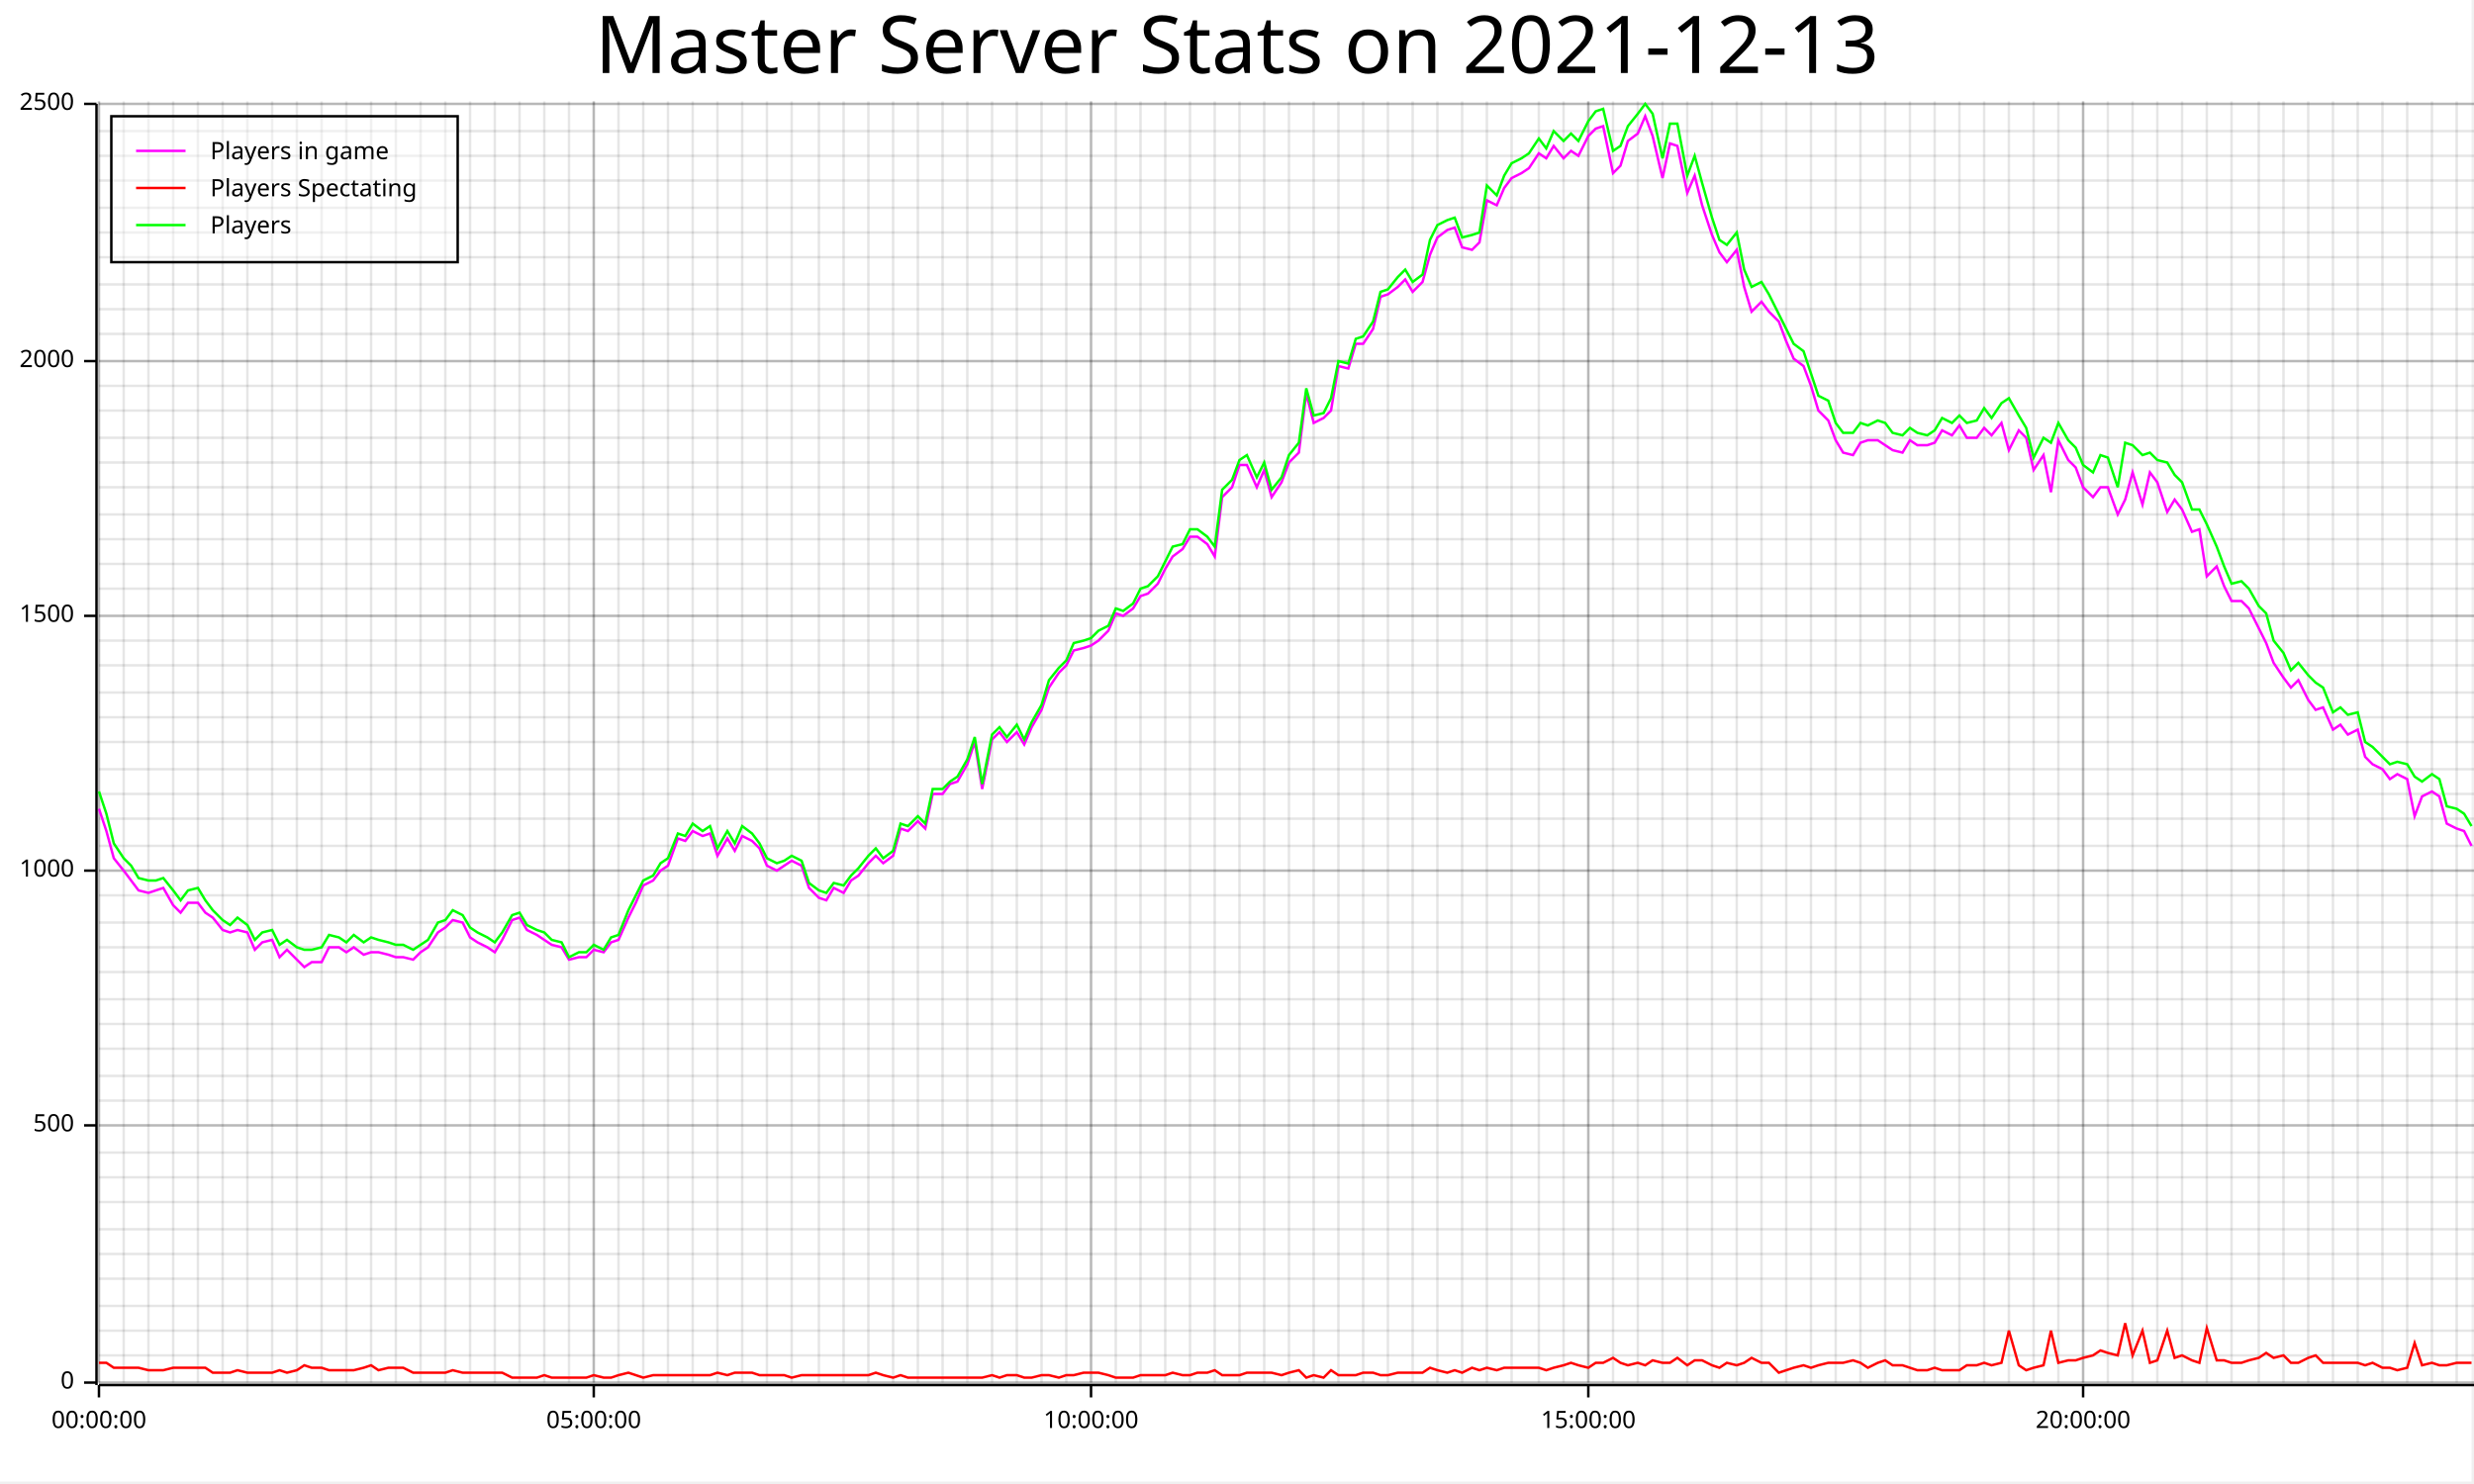
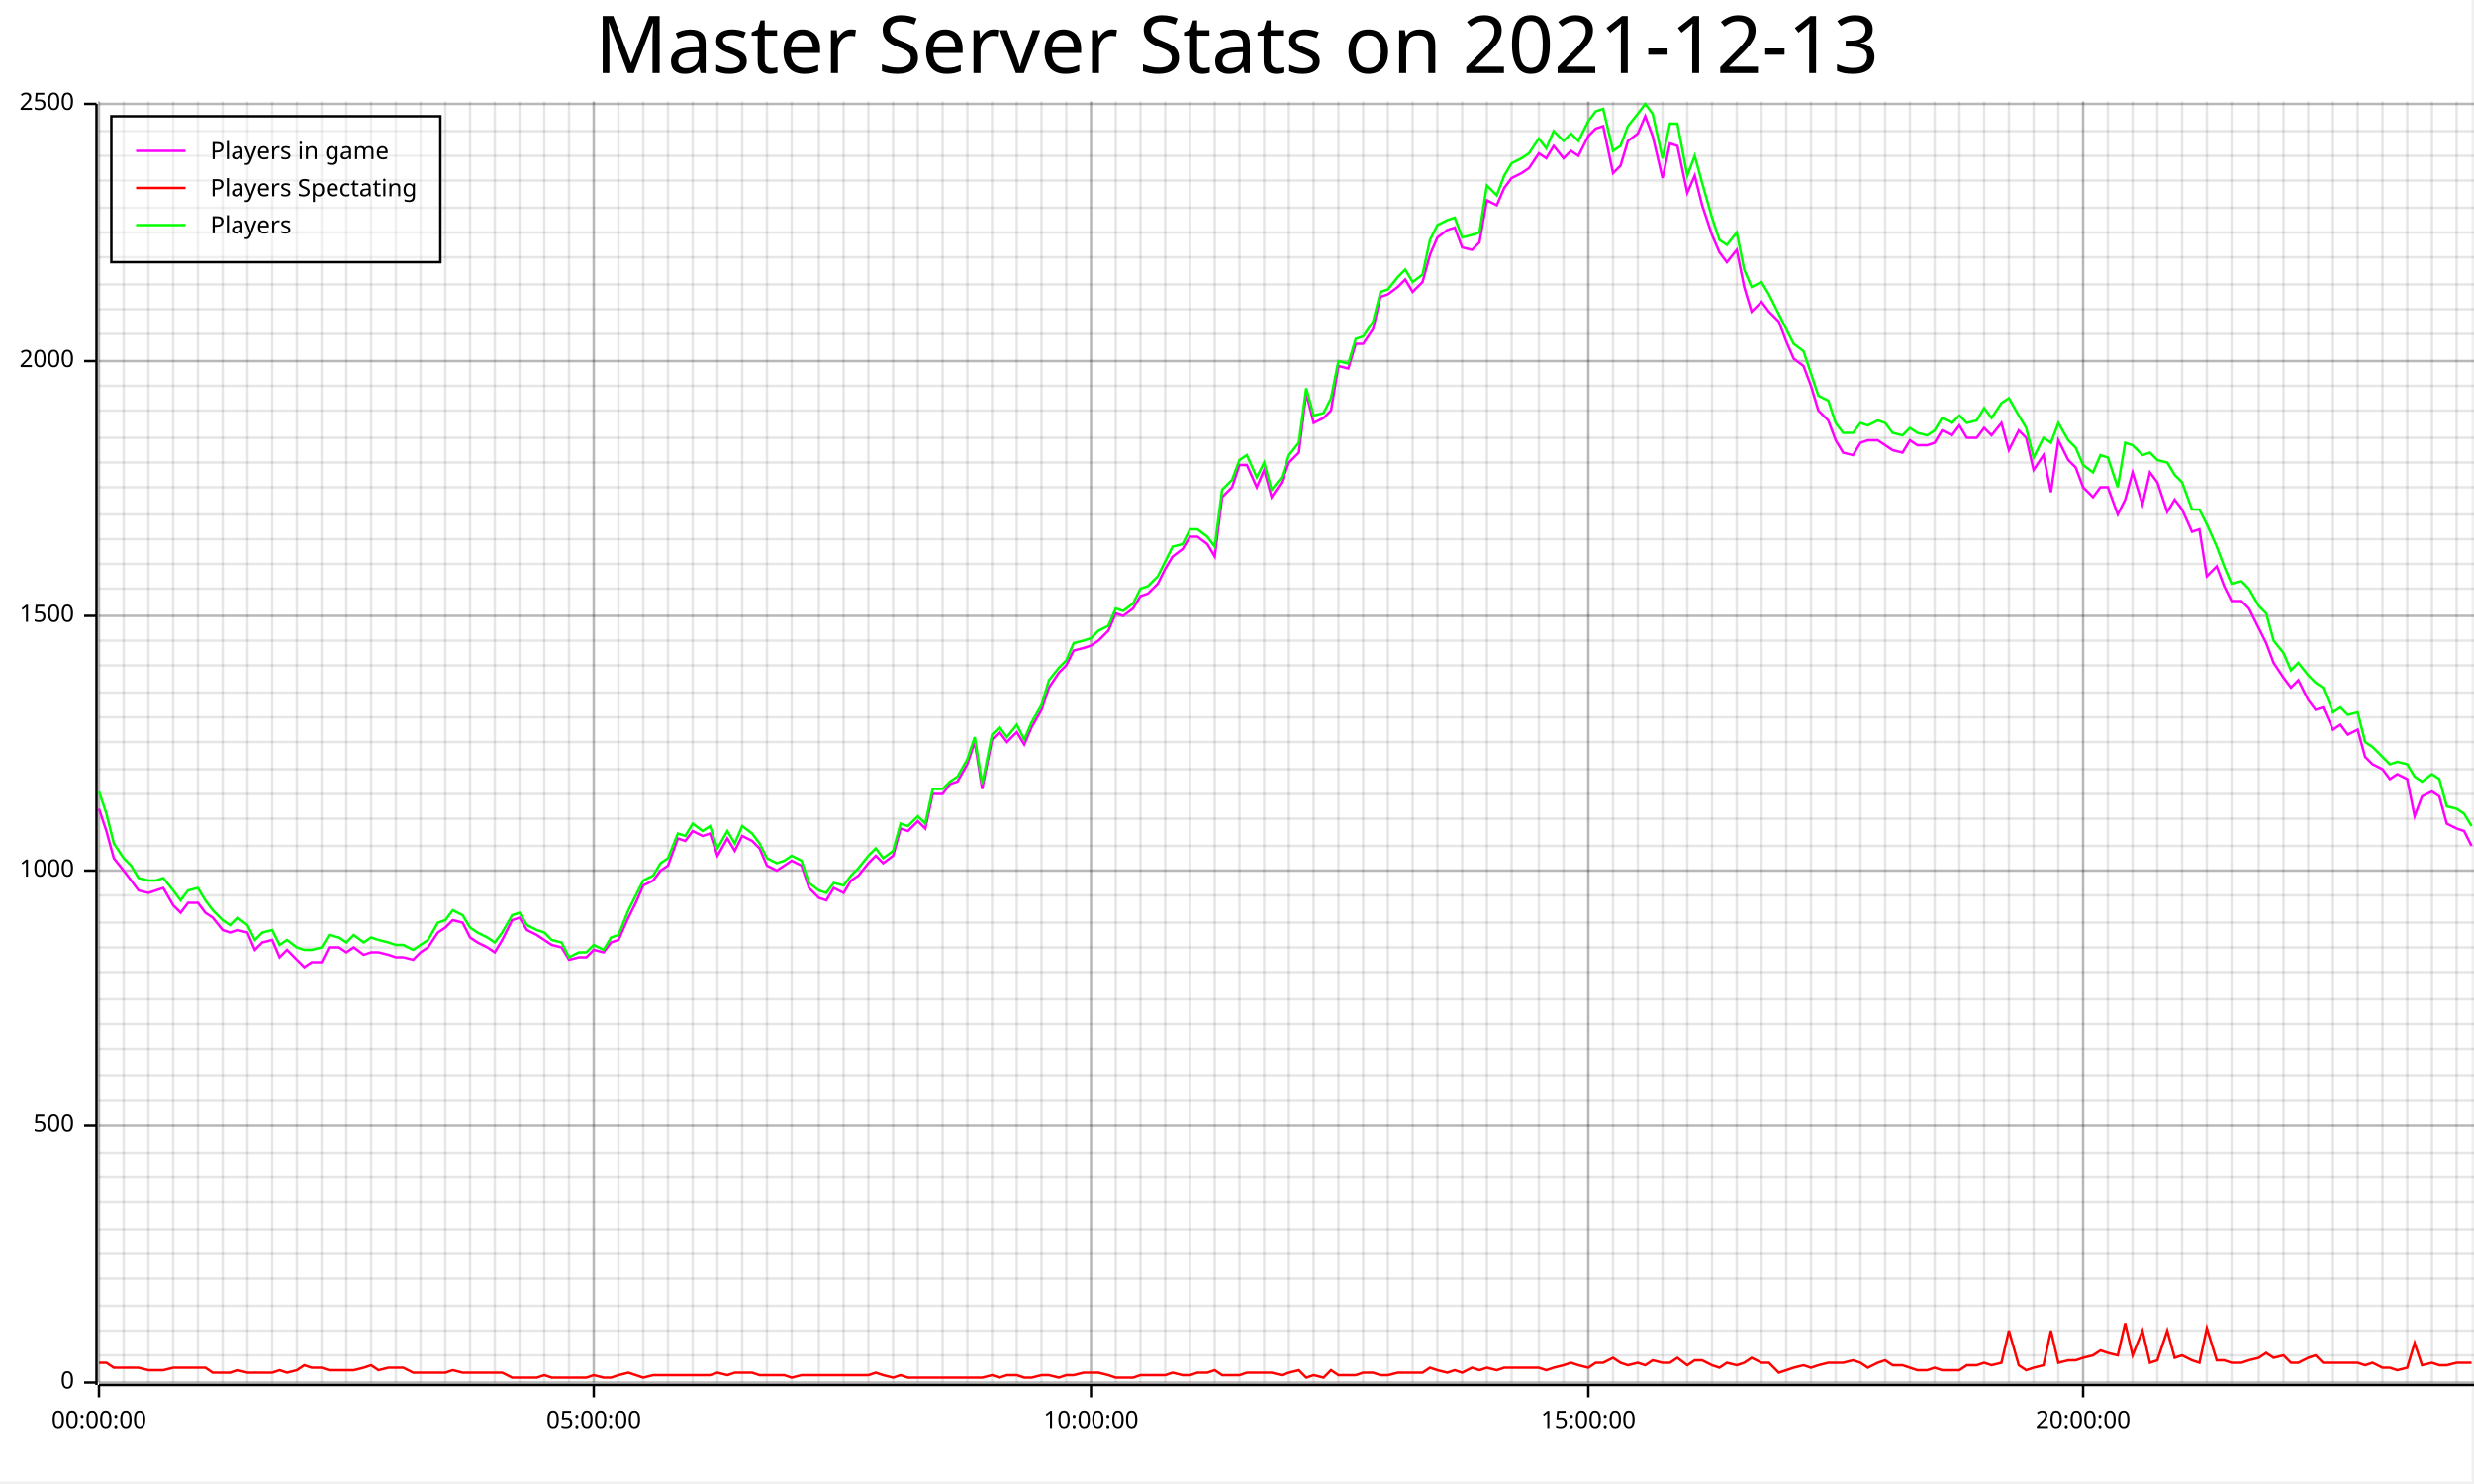
<svg xmlns="http://www.w3.org/2000/svg" width="1000" height="600" viewBox="0 0 1000 600">
  <rect x="0" y="0" width="999" height="599" opacity="1" fill="#FFFFFF" stroke="none" />
  <text x="500" y="5" dy="0.76em" text-anchor="middle" font-family="sans-serif" font-size="32.258" opacity="1" fill="#000000">
Master Server Stats on 2021-12-13
</text>
  <line opacity="0.1" stroke="#000000" stroke-width="1" x1="40" y1="559" x2="40" y2="41" />
  <line opacity="0.1" stroke="#000000" stroke-width="1" x1="50" y1="559" x2="50" y2="41" />
  <line opacity="0.1" stroke="#000000" stroke-width="1" x1="60" y1="559" x2="60" y2="41" />
  <line opacity="0.1" stroke="#000000" stroke-width="1" x1="70" y1="559" x2="70" y2="41" />
  <line opacity="0.1" stroke="#000000" stroke-width="1" x1="80" y1="559" x2="80" y2="41" />
  <line opacity="0.1" stroke="#000000" stroke-width="1" x1="90" y1="559" x2="90" y2="41" />
  <line opacity="0.1" stroke="#000000" stroke-width="1" x1="100" y1="559" x2="100" y2="41" />
  <line opacity="0.1" stroke="#000000" stroke-width="1" x1="110" y1="559" x2="110" y2="41" />
  <line opacity="0.1" stroke="#000000" stroke-width="1" x1="120" y1="559" x2="120" y2="41" />
  <line opacity="0.1" stroke="#000000" stroke-width="1" x1="130" y1="559" x2="130" y2="41" />
  <line opacity="0.1" stroke="#000000" stroke-width="1" x1="140" y1="559" x2="140" y2="41" />
  <line opacity="0.1" stroke="#000000" stroke-width="1" x1="150" y1="559" x2="150" y2="41" />
  <line opacity="0.1" stroke="#000000" stroke-width="1" x1="160" y1="559" x2="160" y2="41" />
  <line opacity="0.1" stroke="#000000" stroke-width="1" x1="170" y1="559" x2="170" y2="41" />
  <line opacity="0.1" stroke="#000000" stroke-width="1" x1="180" y1="559" x2="180" y2="41" />
  <line opacity="0.1" stroke="#000000" stroke-width="1" x1="190" y1="559" x2="190" y2="41" />
  <line opacity="0.1" stroke="#000000" stroke-width="1" x1="200" y1="559" x2="200" y2="41" />
  <line opacity="0.1" stroke="#000000" stroke-width="1" x1="210" y1="559" x2="210" y2="41" />
  <line opacity="0.1" stroke="#000000" stroke-width="1" x1="220" y1="559" x2="220" y2="41" />
  <line opacity="0.1" stroke="#000000" stroke-width="1" x1="230" y1="559" x2="230" y2="41" />
  <line opacity="0.1" stroke="#000000" stroke-width="1" x1="240" y1="559" x2="240" y2="41" />
  <line opacity="0.1" stroke="#000000" stroke-width="1" x1="250" y1="559" x2="250" y2="41" />
  <line opacity="0.1" stroke="#000000" stroke-width="1" x1="260" y1="559" x2="260" y2="41" />
  <line opacity="0.1" stroke="#000000" stroke-width="1" x1="270" y1="559" x2="270" y2="41" />
  <line opacity="0.1" stroke="#000000" stroke-width="1" x1="280" y1="559" x2="280" y2="41" />
  <line opacity="0.1" stroke="#000000" stroke-width="1" x1="290" y1="559" x2="290" y2="41" />
  <line opacity="0.1" stroke="#000000" stroke-width="1" x1="300" y1="559" x2="300" y2="41" />
  <line opacity="0.1" stroke="#000000" stroke-width="1" x1="310" y1="559" x2="310" y2="41" />
  <line opacity="0.1" stroke="#000000" stroke-width="1" x1="320" y1="559" x2="320" y2="41" />
  <line opacity="0.1" stroke="#000000" stroke-width="1" x1="331" y1="559" x2="331" y2="41" />
  <line opacity="0.1" stroke="#000000" stroke-width="1" x1="341" y1="559" x2="341" y2="41" />
  <line opacity="0.1" stroke="#000000" stroke-width="1" x1="351" y1="559" x2="351" y2="41" />
  <line opacity="0.1" stroke="#000000" stroke-width="1" x1="361" y1="559" x2="361" y2="41" />
  <line opacity="0.1" stroke="#000000" stroke-width="1" x1="371" y1="559" x2="371" y2="41" />
  <line opacity="0.1" stroke="#000000" stroke-width="1" x1="381" y1="559" x2="381" y2="41" />
  <line opacity="0.1" stroke="#000000" stroke-width="1" x1="391" y1="559" x2="391" y2="41" />
  <line opacity="0.1" stroke="#000000" stroke-width="1" x1="401" y1="559" x2="401" y2="41" />
  <line opacity="0.1" stroke="#000000" stroke-width="1" x1="411" y1="559" x2="411" y2="41" />
  <line opacity="0.1" stroke="#000000" stroke-width="1" x1="421" y1="559" x2="421" y2="41" />
  <line opacity="0.1" stroke="#000000" stroke-width="1" x1="431" y1="559" x2="431" y2="41" />
  <line opacity="0.1" stroke="#000000" stroke-width="1" x1="441" y1="559" x2="441" y2="41" />
  <line opacity="0.1" stroke="#000000" stroke-width="1" x1="451" y1="559" x2="451" y2="41" />
  <line opacity="0.1" stroke="#000000" stroke-width="1" x1="461" y1="559" x2="461" y2="41" />
  <line opacity="0.1" stroke="#000000" stroke-width="1" x1="471" y1="559" x2="471" y2="41" />
  <line opacity="0.1" stroke="#000000" stroke-width="1" x1="481" y1="559" x2="481" y2="41" />
  <line opacity="0.1" stroke="#000000" stroke-width="1" x1="491" y1="559" x2="491" y2="41" />
  <line opacity="0.1" stroke="#000000" stroke-width="1" x1="501" y1="559" x2="501" y2="41" />
  <line opacity="0.1" stroke="#000000" stroke-width="1" x1="511" y1="559" x2="511" y2="41" />
  <line opacity="0.1" stroke="#000000" stroke-width="1" x1="521" y1="559" x2="521" y2="41" />
  <line opacity="0.1" stroke="#000000" stroke-width="1" x1="531" y1="559" x2="531" y2="41" />
  <line opacity="0.1" stroke="#000000" stroke-width="1" x1="541" y1="559" x2="541" y2="41" />
  <line opacity="0.1" stroke="#000000" stroke-width="1" x1="551" y1="559" x2="551" y2="41" />
  <line opacity="0.1" stroke="#000000" stroke-width="1" x1="561" y1="559" x2="561" y2="41" />
  <line opacity="0.1" stroke="#000000" stroke-width="1" x1="571" y1="559" x2="571" y2="41" />
  <line opacity="0.1" stroke="#000000" stroke-width="1" x1="581" y1="559" x2="581" y2="41" />
  <line opacity="0.1" stroke="#000000" stroke-width="1" x1="591" y1="559" x2="591" y2="41" />
  <line opacity="0.1" stroke="#000000" stroke-width="1" x1="601" y1="559" x2="601" y2="41" />
  <line opacity="0.1" stroke="#000000" stroke-width="1" x1="611" y1="559" x2="611" y2="41" />
  <line opacity="0.1" stroke="#000000" stroke-width="1" x1="622" y1="559" x2="622" y2="41" />
  <line opacity="0.1" stroke="#000000" stroke-width="1" x1="632" y1="559" x2="632" y2="41" />
  <line opacity="0.1" stroke="#000000" stroke-width="1" x1="642" y1="559" x2="642" y2="41" />
  <line opacity="0.1" stroke="#000000" stroke-width="1" x1="652" y1="559" x2="652" y2="41" />
  <line opacity="0.1" stroke="#000000" stroke-width="1" x1="662" y1="559" x2="662" y2="41" />
  <line opacity="0.1" stroke="#000000" stroke-width="1" x1="672" y1="559" x2="672" y2="41" />
  <line opacity="0.1" stroke="#000000" stroke-width="1" x1="682" y1="559" x2="682" y2="41" />
  <line opacity="0.1" stroke="#000000" stroke-width="1" x1="692" y1="559" x2="692" y2="41" />
  <line opacity="0.1" stroke="#000000" stroke-width="1" x1="702" y1="559" x2="702" y2="41" />
  <line opacity="0.1" stroke="#000000" stroke-width="1" x1="712" y1="559" x2="712" y2="41" />
  <line opacity="0.1" stroke="#000000" stroke-width="1" x1="722" y1="559" x2="722" y2="41" />
  <line opacity="0.1" stroke="#000000" stroke-width="1" x1="732" y1="559" x2="732" y2="41" />
  <line opacity="0.1" stroke="#000000" stroke-width="1" x1="742" y1="559" x2="742" y2="41" />
  <line opacity="0.1" stroke="#000000" stroke-width="1" x1="752" y1="559" x2="752" y2="41" />
  <line opacity="0.1" stroke="#000000" stroke-width="1" x1="762" y1="559" x2="762" y2="41" />
  <line opacity="0.1" stroke="#000000" stroke-width="1" x1="772" y1="559" x2="772" y2="41" />
  <line opacity="0.1" stroke="#000000" stroke-width="1" x1="782" y1="559" x2="782" y2="41" />
  <line opacity="0.1" stroke="#000000" stroke-width="1" x1="792" y1="559" x2="792" y2="41" />
  <line opacity="0.1" stroke="#000000" stroke-width="1" x1="802" y1="559" x2="802" y2="41" />
  <line opacity="0.1" stroke="#000000" stroke-width="1" x1="812" y1="559" x2="812" y2="41" />
  <line opacity="0.1" stroke="#000000" stroke-width="1" x1="822" y1="559" x2="822" y2="41" />
  <line opacity="0.1" stroke="#000000" stroke-width="1" x1="832" y1="559" x2="832" y2="41" />
  <line opacity="0.1" stroke="#000000" stroke-width="1" x1="842" y1="559" x2="842" y2="41" />
  <line opacity="0.1" stroke="#000000" stroke-width="1" x1="852" y1="559" x2="852" y2="41" />
  <line opacity="0.1" stroke="#000000" stroke-width="1" x1="862" y1="559" x2="862" y2="41" />
  <line opacity="0.1" stroke="#000000" stroke-width="1" x1="872" y1="559" x2="872" y2="41" />
  <line opacity="0.1" stroke="#000000" stroke-width="1" x1="882" y1="559" x2="882" y2="41" />
  <line opacity="0.1" stroke="#000000" stroke-width="1" x1="892" y1="559" x2="892" y2="41" />
  <line opacity="0.1" stroke="#000000" stroke-width="1" x1="902" y1="559" x2="902" y2="41" />
  <line opacity="0.1" stroke="#000000" stroke-width="1" x1="913" y1="559" x2="913" y2="41" />
  <line opacity="0.1" stroke="#000000" stroke-width="1" x1="923" y1="559" x2="923" y2="41" />
  <line opacity="0.1" stroke="#000000" stroke-width="1" x1="933" y1="559" x2="933" y2="41" />
  <line opacity="0.1" stroke="#000000" stroke-width="1" x1="943" y1="559" x2="943" y2="41" />
  <line opacity="0.1" stroke="#000000" stroke-width="1" x1="953" y1="559" x2="953" y2="41" />
  <line opacity="0.1" stroke="#000000" stroke-width="1" x1="963" y1="559" x2="963" y2="41" />
  <line opacity="0.1" stroke="#000000" stroke-width="1" x1="973" y1="559" x2="973" y2="41" />
  <line opacity="0.1" stroke="#000000" stroke-width="1" x1="983" y1="559" x2="983" y2="41" />
  <line opacity="0.1" stroke="#000000" stroke-width="1" x1="993" y1="559" x2="993" y2="41" />
  <line opacity="0.1" stroke="#000000" stroke-width="1" x1="40" y1="559" x2="1000" y2="559" />
  <line opacity="0.1" stroke="#000000" stroke-width="1" x1="40" y1="548" x2="1000" y2="548" />
  <line opacity="0.1" stroke="#000000" stroke-width="1" x1="40" y1="538" x2="1000" y2="538" />
  <line opacity="0.1" stroke="#000000" stroke-width="1" x1="40" y1="528" x2="1000" y2="528" />
  <line opacity="0.1" stroke="#000000" stroke-width="1" x1="40" y1="517" x2="1000" y2="517" />
  <line opacity="0.1" stroke="#000000" stroke-width="1" x1="40" y1="507" x2="1000" y2="507" />
  <line opacity="0.1" stroke="#000000" stroke-width="1" x1="40" y1="497" x2="1000" y2="497" />
  <line opacity="0.1" stroke="#000000" stroke-width="1" x1="40" y1="486" x2="1000" y2="486" />
  <line opacity="0.1" stroke="#000000" stroke-width="1" x1="40" y1="476" x2="1000" y2="476" />
  <line opacity="0.1" stroke="#000000" stroke-width="1" x1="40" y1="466" x2="1000" y2="466" />
  <line opacity="0.1" stroke="#000000" stroke-width="1" x1="40" y1="455" x2="1000" y2="455" />
  <line opacity="0.1" stroke="#000000" stroke-width="1" x1="40" y1="445" x2="1000" y2="445" />
  <line opacity="0.1" stroke="#000000" stroke-width="1" x1="40" y1="435" x2="1000" y2="435" />
  <line opacity="0.1" stroke="#000000" stroke-width="1" x1="40" y1="424" x2="1000" y2="424" />
  <line opacity="0.1" stroke="#000000" stroke-width="1" x1="40" y1="414" x2="1000" y2="414" />
  <line opacity="0.1" stroke="#000000" stroke-width="1" x1="40" y1="404" x2="1000" y2="404" />
  <line opacity="0.1" stroke="#000000" stroke-width="1" x1="40" y1="393" x2="1000" y2="393" />
  <line opacity="0.1" stroke="#000000" stroke-width="1" x1="40" y1="383" x2="1000" y2="383" />
  <line opacity="0.1" stroke="#000000" stroke-width="1" x1="40" y1="373" x2="1000" y2="373" />
  <line opacity="0.1" stroke="#000000" stroke-width="1" x1="40" y1="362" x2="1000" y2="362" />
  <line opacity="0.1" stroke="#000000" stroke-width="1" x1="40" y1="352" x2="1000" y2="352" />
  <line opacity="0.1" stroke="#000000" stroke-width="1" x1="40" y1="342" x2="1000" y2="342" />
  <line opacity="0.1" stroke="#000000" stroke-width="1" x1="40" y1="331" x2="1000" y2="331" />
  <line opacity="0.1" stroke="#000000" stroke-width="1" x1="40" y1="321" x2="1000" y2="321" />
  <line opacity="0.1" stroke="#000000" stroke-width="1" x1="40" y1="311" x2="1000" y2="311" />
  <line opacity="0.1" stroke="#000000" stroke-width="1" x1="40" y1="300" x2="1000" y2="300" />
  <line opacity="0.1" stroke="#000000" stroke-width="1" x1="40" y1="290" x2="1000" y2="290" />
  <line opacity="0.1" stroke="#000000" stroke-width="1" x1="40" y1="280" x2="1000" y2="280" />
  <line opacity="0.1" stroke="#000000" stroke-width="1" x1="40" y1="269" x2="1000" y2="269" />
  <line opacity="0.1" stroke="#000000" stroke-width="1" x1="40" y1="259" x2="1000" y2="259" />
  <line opacity="0.1" stroke="#000000" stroke-width="1" x1="40" y1="249" x2="1000" y2="249" />
  <line opacity="0.1" stroke="#000000" stroke-width="1" x1="40" y1="238" x2="1000" y2="238" />
  <line opacity="0.1" stroke="#000000" stroke-width="1" x1="40" y1="228" x2="1000" y2="228" />
  <line opacity="0.1" stroke="#000000" stroke-width="1" x1="40" y1="218" x2="1000" y2="218" />
  <line opacity="0.1" stroke="#000000" stroke-width="1" x1="40" y1="208" x2="1000" y2="208" />
  <line opacity="0.1" stroke="#000000" stroke-width="1" x1="40" y1="197" x2="1000" y2="197" />
  <line opacity="0.1" stroke="#000000" stroke-width="1" x1="40" y1="187" x2="1000" y2="187" />
  <line opacity="0.1" stroke="#000000" stroke-width="1" x1="40" y1="177" x2="1000" y2="177" />
  <line opacity="0.1" stroke="#000000" stroke-width="1" x1="40" y1="166" x2="1000" y2="166" />
  <line opacity="0.1" stroke="#000000" stroke-width="1" x1="40" y1="156" x2="1000" y2="156" />
  <line opacity="0.1" stroke="#000000" stroke-width="1" x1="40" y1="146" x2="1000" y2="146" />
  <line opacity="0.1" stroke="#000000" stroke-width="1" x1="40" y1="135" x2="1000" y2="135" />
  <line opacity="0.1" stroke="#000000" stroke-width="1" x1="40" y1="125" x2="1000" y2="125" />
  <line opacity="0.1" stroke="#000000" stroke-width="1" x1="40" y1="115" x2="1000" y2="115" />
  <line opacity="0.1" stroke="#000000" stroke-width="1" x1="40" y1="104" x2="1000" y2="104" />
  <line opacity="0.1" stroke="#000000" stroke-width="1" x1="40" y1="94" x2="1000" y2="94" />
  <line opacity="0.1" stroke="#000000" stroke-width="1" x1="40" y1="84" x2="1000" y2="84" />
  <line opacity="0.1" stroke="#000000" stroke-width="1" x1="40" y1="73" x2="1000" y2="73" />
  <line opacity="0.1" stroke="#000000" stroke-width="1" x1="40" y1="63" x2="1000" y2="63" />
  <line opacity="0.1" stroke="#000000" stroke-width="1" x1="40" y1="53" x2="1000" y2="53" />
  <line opacity="0.1" stroke="#000000" stroke-width="1" x1="40" y1="42" x2="1000" y2="42" />
  <line opacity="0.2" stroke="#000000" stroke-width="1" x1="40" y1="559" x2="40" y2="41" />
  <line opacity="0.2" stroke="#000000" stroke-width="1" x1="240" y1="559" x2="240" y2="41" />
  <line opacity="0.2" stroke="#000000" stroke-width="1" x1="441" y1="559" x2="441" y2="41" />
  <line opacity="0.2" stroke="#000000" stroke-width="1" x1="642" y1="559" x2="642" y2="41" />
  <line opacity="0.2" stroke="#000000" stroke-width="1" x1="842" y1="559" x2="842" y2="41" />
  <line opacity="0.2" stroke="#000000" stroke-width="1" x1="40" y1="559" x2="1000" y2="559" />
  <line opacity="0.2" stroke="#000000" stroke-width="1" x1="40" y1="455" x2="1000" y2="455" />
  <line opacity="0.2" stroke="#000000" stroke-width="1" x1="40" y1="352" x2="1000" y2="352" />
  <line opacity="0.2" stroke="#000000" stroke-width="1" x1="40" y1="249" x2="1000" y2="249" />
  <line opacity="0.2" stroke="#000000" stroke-width="1" x1="40" y1="146" x2="1000" y2="146" />
  <line opacity="0.2" stroke="#000000" stroke-width="1" x1="40" y1="42" x2="1000" y2="42" />
  <polyline fill="none" opacity="1" stroke="#000000" stroke-width="1" points="39,42 39,560 " />
  <text x="30" y="559" dy="0.5ex" text-anchor="end" font-family="sans-serif" font-size="9.677" opacity="1" fill="#000000">
0
</text>
  <polyline fill="none" opacity="1" stroke="#000000" stroke-width="1" points="34,559 39,559 " />
  <text x="30" y="455" dy="0.5ex" text-anchor="end" font-family="sans-serif" font-size="9.677" opacity="1" fill="#000000">
500
</text>
  <polyline fill="none" opacity="1" stroke="#000000" stroke-width="1" points="34,455 39,455 " />
  <text x="30" y="352" dy="0.5ex" text-anchor="end" font-family="sans-serif" font-size="9.677" opacity="1" fill="#000000">
1000
</text>
  <polyline fill="none" opacity="1" stroke="#000000" stroke-width="1" points="34,352 39,352 " />
  <text x="30" y="249" dy="0.5ex" text-anchor="end" font-family="sans-serif" font-size="9.677" opacity="1" fill="#000000">
1500
</text>
  <polyline fill="none" opacity="1" stroke="#000000" stroke-width="1" points="34,249 39,249 " />
  <text x="30" y="146" dy="0.5ex" text-anchor="end" font-family="sans-serif" font-size="9.677" opacity="1" fill="#000000">
2000
</text>
  <polyline fill="none" opacity="1" stroke="#000000" stroke-width="1" points="34,146 39,146 " />
  <text x="30" y="42" dy="0.5ex" text-anchor="end" font-family="sans-serif" font-size="9.677" opacity="1" fill="#000000">
2500
</text>
  <polyline fill="none" opacity="1" stroke="#000000" stroke-width="1" points="34,42 39,42 " />
  <polyline fill="none" opacity="1" stroke="#000000" stroke-width="1" points="40,560 1000,560 " />
  <text x="40" y="570" dy="0.76em" text-anchor="middle" font-family="sans-serif" font-size="9.677" opacity="1" fill="#000000">
00:00:00
</text>
  <polyline fill="none" opacity="1" stroke="#000000" stroke-width="1" points="40,560 40,565 " />
  <text x="240" y="570" dy="0.76em" text-anchor="middle" font-family="sans-serif" font-size="9.677" opacity="1" fill="#000000">
05:00:00
</text>
  <polyline fill="none" opacity="1" stroke="#000000" stroke-width="1" points="240,560 240,565 " />
  <text x="441" y="570" dy="0.76em" text-anchor="middle" font-family="sans-serif" font-size="9.677" opacity="1" fill="#000000">
10:00:00
</text>
  <polyline fill="none" opacity="1" stroke="#000000" stroke-width="1" points="441,560 441,565 " />
  <text x="642" y="570" dy="0.76em" text-anchor="middle" font-family="sans-serif" font-size="9.677" opacity="1" fill="#000000">
15:00:00
</text>
  <polyline fill="none" opacity="1" stroke="#000000" stroke-width="1" points="642,560 642,565 " />
  <text x="842" y="570" dy="0.76em" text-anchor="middle" font-family="sans-serif" font-size="9.677" opacity="1" fill="#000000">
20:00:00
</text>
  <polyline fill="none" opacity="1" stroke="#000000" stroke-width="1" points="842,560 842,565 " />
  <polyline fill="none" opacity="1" stroke="#FF00FF" stroke-width="1" points="40,327 43,336 46,347 50,352 53,356 56,360 60,361 63,360 66,359 70,366 73,369 76,365 80,365 83,369 86,371 90,376 93,377 96,376 100,377 103,384 106,381 110,380 113,387 116,384 120,388 123,391 126,389 130,389 133,383 137,383 140,385 143,383 147,386 150,385 153,385 157,386 160,387 163,387 167,388 170,385 173,383 177,377 180,375 183,372 187,373 190,379 193,381 197,383 200,385 203,380 207,372 210,371 213,376 217,378 220,380 223,382 227,383 230,388 234,387 237,387 240,384 244,385 247,381 250,380 254,371 257,365 260,358 264,356 267,352 270,350 274,339 277,340 280,336 284,338 287,337 290,346 294,339 297,344 300,338 304,340 307,343 310,350 314,352 317,350 320,348 324,350 327,359 331,363 334,364 337,359 341,361 344,356 347,354 351,349 354,346 357,349 361,346 364,335 367,336 371,332 374,335 377,321 381,321 384,317 387,316 391,309 394,300 397,319 401,299 404,296 407,300 411,296 414,301 417,294 421,287 424,278 428,272 431,269 434,263 438,262 441,261 444,259 448,255 451,248 454,249 458,246 461,241 464,240 468,236 471,230 474,225 478,222 481,217 484,217 488,220 491,225 494,201 498,197 501,188 504,188 508,197 511,190 514,201 518,195 521,187 525,183 528,159 531,171 535,169 538,166 541,148 545,149 548,139 551,139 555,133 558,120 561,119 565,116 568,113 571,118 575,114 578,103 581,96 585,93 588,92 591,100 595,101 598,98 601,81 605,83 608,76 611,72 615,70 618,68 622,62 625,64 628,59 632,64 635,61 638,63 642,55 645,52 648,51 652,70 655,67 658,57 662,54 665,47 668,55 672,72 675,58 678,59 682,78 685,71 688,83 692,95 695,102 698,106 702,101 705,116 708,126 712,122 715,126 719,130 722,138 725,145 729,148 732,156 735,166 739,170 742,178 745,183 749,184 752,179 755,178 759,178 762,180 765,182 769,183 772,178 775,180 779,180 782,179 785,174 789,176 792,172 795,177 799,177 802,173 805,176 809,171 812,182 816,174 819,177 822,190 826,184 829,199 832,178 836,186 839,189 842,197 846,201 849,197 852,197 856,208 859,202 862,191 866,204 869,191 872,195 876,207 879,202 882,206 886,215 889,214 892,233 896,229 899,237 902,243 906,243 909,246 913,254 916,260 919,268 923,274 926,278 929,275 933,283 936,287 939,286 943,295 946,293 949,297 953,295 956,306 959,309 963,311 966,315 969,313 973,315 976,330 979,322 983,320 986,322 989,333 993,335 996,336 999,342 " />
  <polyline fill="none" opacity="1" stroke="#FF0000" stroke-width="1" points="40,551 43,551 46,553 50,553 53,553 56,553 60,554 63,554 66,554 70,553 73,553 76,553 80,553 83,553 86,555 90,555 93,555 96,554 100,555 103,555 106,555 110,555 113,554 116,555 120,554 123,552 126,553 130,553 133,554 137,554 140,554 143,554 147,553 150,552 153,554 157,553 160,553 163,553 167,555 170,555 173,555 177,555 180,555 183,554 187,555 190,555 193,555 197,555 200,555 203,555 207,557 210,557 213,557 217,557 220,556 223,557 227,557 230,557 234,557 237,557 240,556 244,557 247,557 250,556 254,555 257,556 260,557 264,556 267,556 270,556 274,556 277,556 280,556 284,556 287,556 290,555 294,556 297,555 300,555 304,555 307,556 310,556 314,556 317,556 320,557 324,556 327,556 331,556 334,556 337,556 341,556 344,556 347,556 351,556 354,555 357,556 361,557 364,556 367,557 371,557 374,557 377,557 381,557 384,557 387,557 391,557 394,557 397,557 401,556 404,557 407,556 411,556 414,557 417,557 421,556 424,556 428,557 431,556 434,556 438,555 441,555 444,555 448,556 451,557 454,557 458,557 461,556 464,556 468,556 471,556 474,555 478,556 481,556 484,555 488,555 491,554 494,556 498,556 501,556 504,555 508,555 511,555 514,555 518,556 521,555 525,554 528,557 531,556 535,557 538,554 541,556 545,556 548,556 551,555 555,555 558,556 561,556 565,555 568,555 571,555 575,555 578,553 581,554 585,555 588,554 591,555 595,553 598,554 601,553 605,554 608,553 611,553 615,553 618,553 622,553 625,554 628,553 632,552 635,551 638,552 642,553 645,551 648,551 652,549 655,551 658,552 662,551 665,552 668,550 672,551 675,551 678,549 682,552 685,550 688,550 692,552 695,553 698,551 702,552 705,551 708,549 712,551 715,551 719,555 722,554 725,553 729,552 732,553 735,552 739,551 742,551 745,551 749,550 752,551 755,553 759,551 762,550 765,552 769,552 772,553 775,554 779,554 782,553 785,554 789,554 792,554 795,552 799,552 802,551 805,552 809,551 812,538 816,552 819,554 822,553 826,552 829,538 832,551 836,550 839,550 842,549 846,548 849,546 852,547 856,548 859,535 862,548 866,538 869,551 872,550 876,538 879,549 882,548 886,550 889,551 892,537 896,550 899,550 902,551 906,551 909,550 913,549 916,547 919,549 923,548 926,551 929,551 933,549 936,548 939,551 943,551 946,551 949,551 953,551 956,552 959,551 963,553 966,553 969,554 973,553 976,543 979,552 983,551 986,552 989,552 993,551 996,551 999,551 " />
  <polyline fill="none" opacity="1" stroke="#00FF00" stroke-width="1" points="40,320 43,329 46,341 50,347 53,350 56,355 60,356 63,356 66,355 70,360 73,364 76,360 80,359 83,364 86,368 90,372 93,374 96,371 100,374 103,380 106,377 110,376 113,382 116,380 120,383 123,384 126,384 130,383 133,378 137,379 140,381 143,378 147,381 150,379 153,380 157,381 160,382 163,382 167,384 170,382 173,380 177,373 180,372 183,368 187,370 190,375 193,377 197,379 200,381 203,377 207,370 210,369 213,374 217,376 220,377 223,380 227,381 230,387 234,385 237,385 240,382 244,384 247,379 250,378 254,368 257,362 260,356 264,354 267,349 270,347 274,337 277,338 280,333 284,336 287,334 290,343 294,336 297,341 300,334 304,337 307,341 310,347 314,349 317,348 320,346 324,348 327,357 331,360 334,361 337,357 341,358 344,354 347,351 351,346 354,343 357,347 361,344 364,333 367,334 371,330 374,333 377,319 381,319 384,316 387,314 391,307 394,298 397,317 401,297 404,294 407,298 411,293 414,299 417,292 421,285 424,275 428,270 431,267 434,260 438,259 441,258 444,255 448,253 451,246 454,247 458,244 461,238 464,237 468,233 471,227 474,221 478,220 481,214 484,214 488,217 491,221 494,198 498,194 501,186 504,184 508,193 511,187 514,198 518,193 521,184 525,179 528,157 531,168 535,167 538,161 541,146 545,147 548,137 551,136 555,130 558,118 561,117 565,112 568,109 571,114 575,111 578,97 581,91 585,89 588,88 591,96 595,95 598,94 601,75 605,79 608,71 611,66 615,64 618,62 622,56 625,60 628,53 632,57 635,54 638,57 642,49 645,45 648,44 652,61 655,59 658,51 662,46 665,42 668,46 672,64 675,50 678,50 682,71 685,63 688,74 692,88 695,97 698,99 702,94 705,109 708,116 712,114 715,119 719,127 722,133 725,139 729,142 732,151 735,160 739,162 742,171 745,175 749,175 752,171 755,172 759,170 762,171 765,175 769,176 772,173 775,175 779,176 782,174 785,169 789,171 792,168 795,171 799,170 802,165 805,169 809,163 812,161 816,168 819,173 822,185 826,177 829,179 832,171 836,178 839,181 842,188 846,191 849,184 852,185 856,197 859,179 862,180 866,184 869,183 872,186 876,187 879,192 882,195 886,206 889,206 892,212 896,221 899,229 902,236 906,235 909,238 913,245 916,248 919,259 923,264 926,271 929,268 933,273 936,276 939,278 943,288 946,286 949,289 953,288 956,300 959,302 963,306 966,309 969,308 973,309 976,314 979,316 983,313 986,315 989,326 993,327 996,329 999,334 " />
-   <rect x="45" y="47" width="140" height="59" opacity="0.4" fill="#FFFFFF" stroke="none" />
-   <rect x="45" y="47" width="140" height="59" opacity="1" fill="none" stroke="#000000" />
+   <rect x="45" y="47" width="133" height="59" opacity="0.4" fill="#FFFFFF" stroke="none" />
+   <rect x="45" y="47" width="133" height="59" opacity="1" fill="none" stroke="#000000" />
  <text x="85" y="57" dy="0.76em" text-anchor="start" font-family="sans-serif" font-size="9.677" opacity="1" fill="#000000">
Players in game
</text>
  <text x="85" y="72" dy="0.76em" text-anchor="start" font-family="sans-serif" font-size="9.677" opacity="1" fill="#000000">
Players Spectating
</text>
  <text x="85" y="87" dy="0.76em" text-anchor="start" font-family="sans-serif" font-size="9.677" opacity="1" fill="#000000">
Players
</text>
  <polyline fill="none" opacity="1" stroke="#FF00FF" stroke-width="1" points="55,61 75,61 " />
  <polyline fill="none" opacity="1" stroke="#FF0000" stroke-width="1" points="55,76 75,76 " />
  <polyline fill="none" opacity="1" stroke="#00FF00" stroke-width="1" points="55,91 75,91 " />
</svg>
